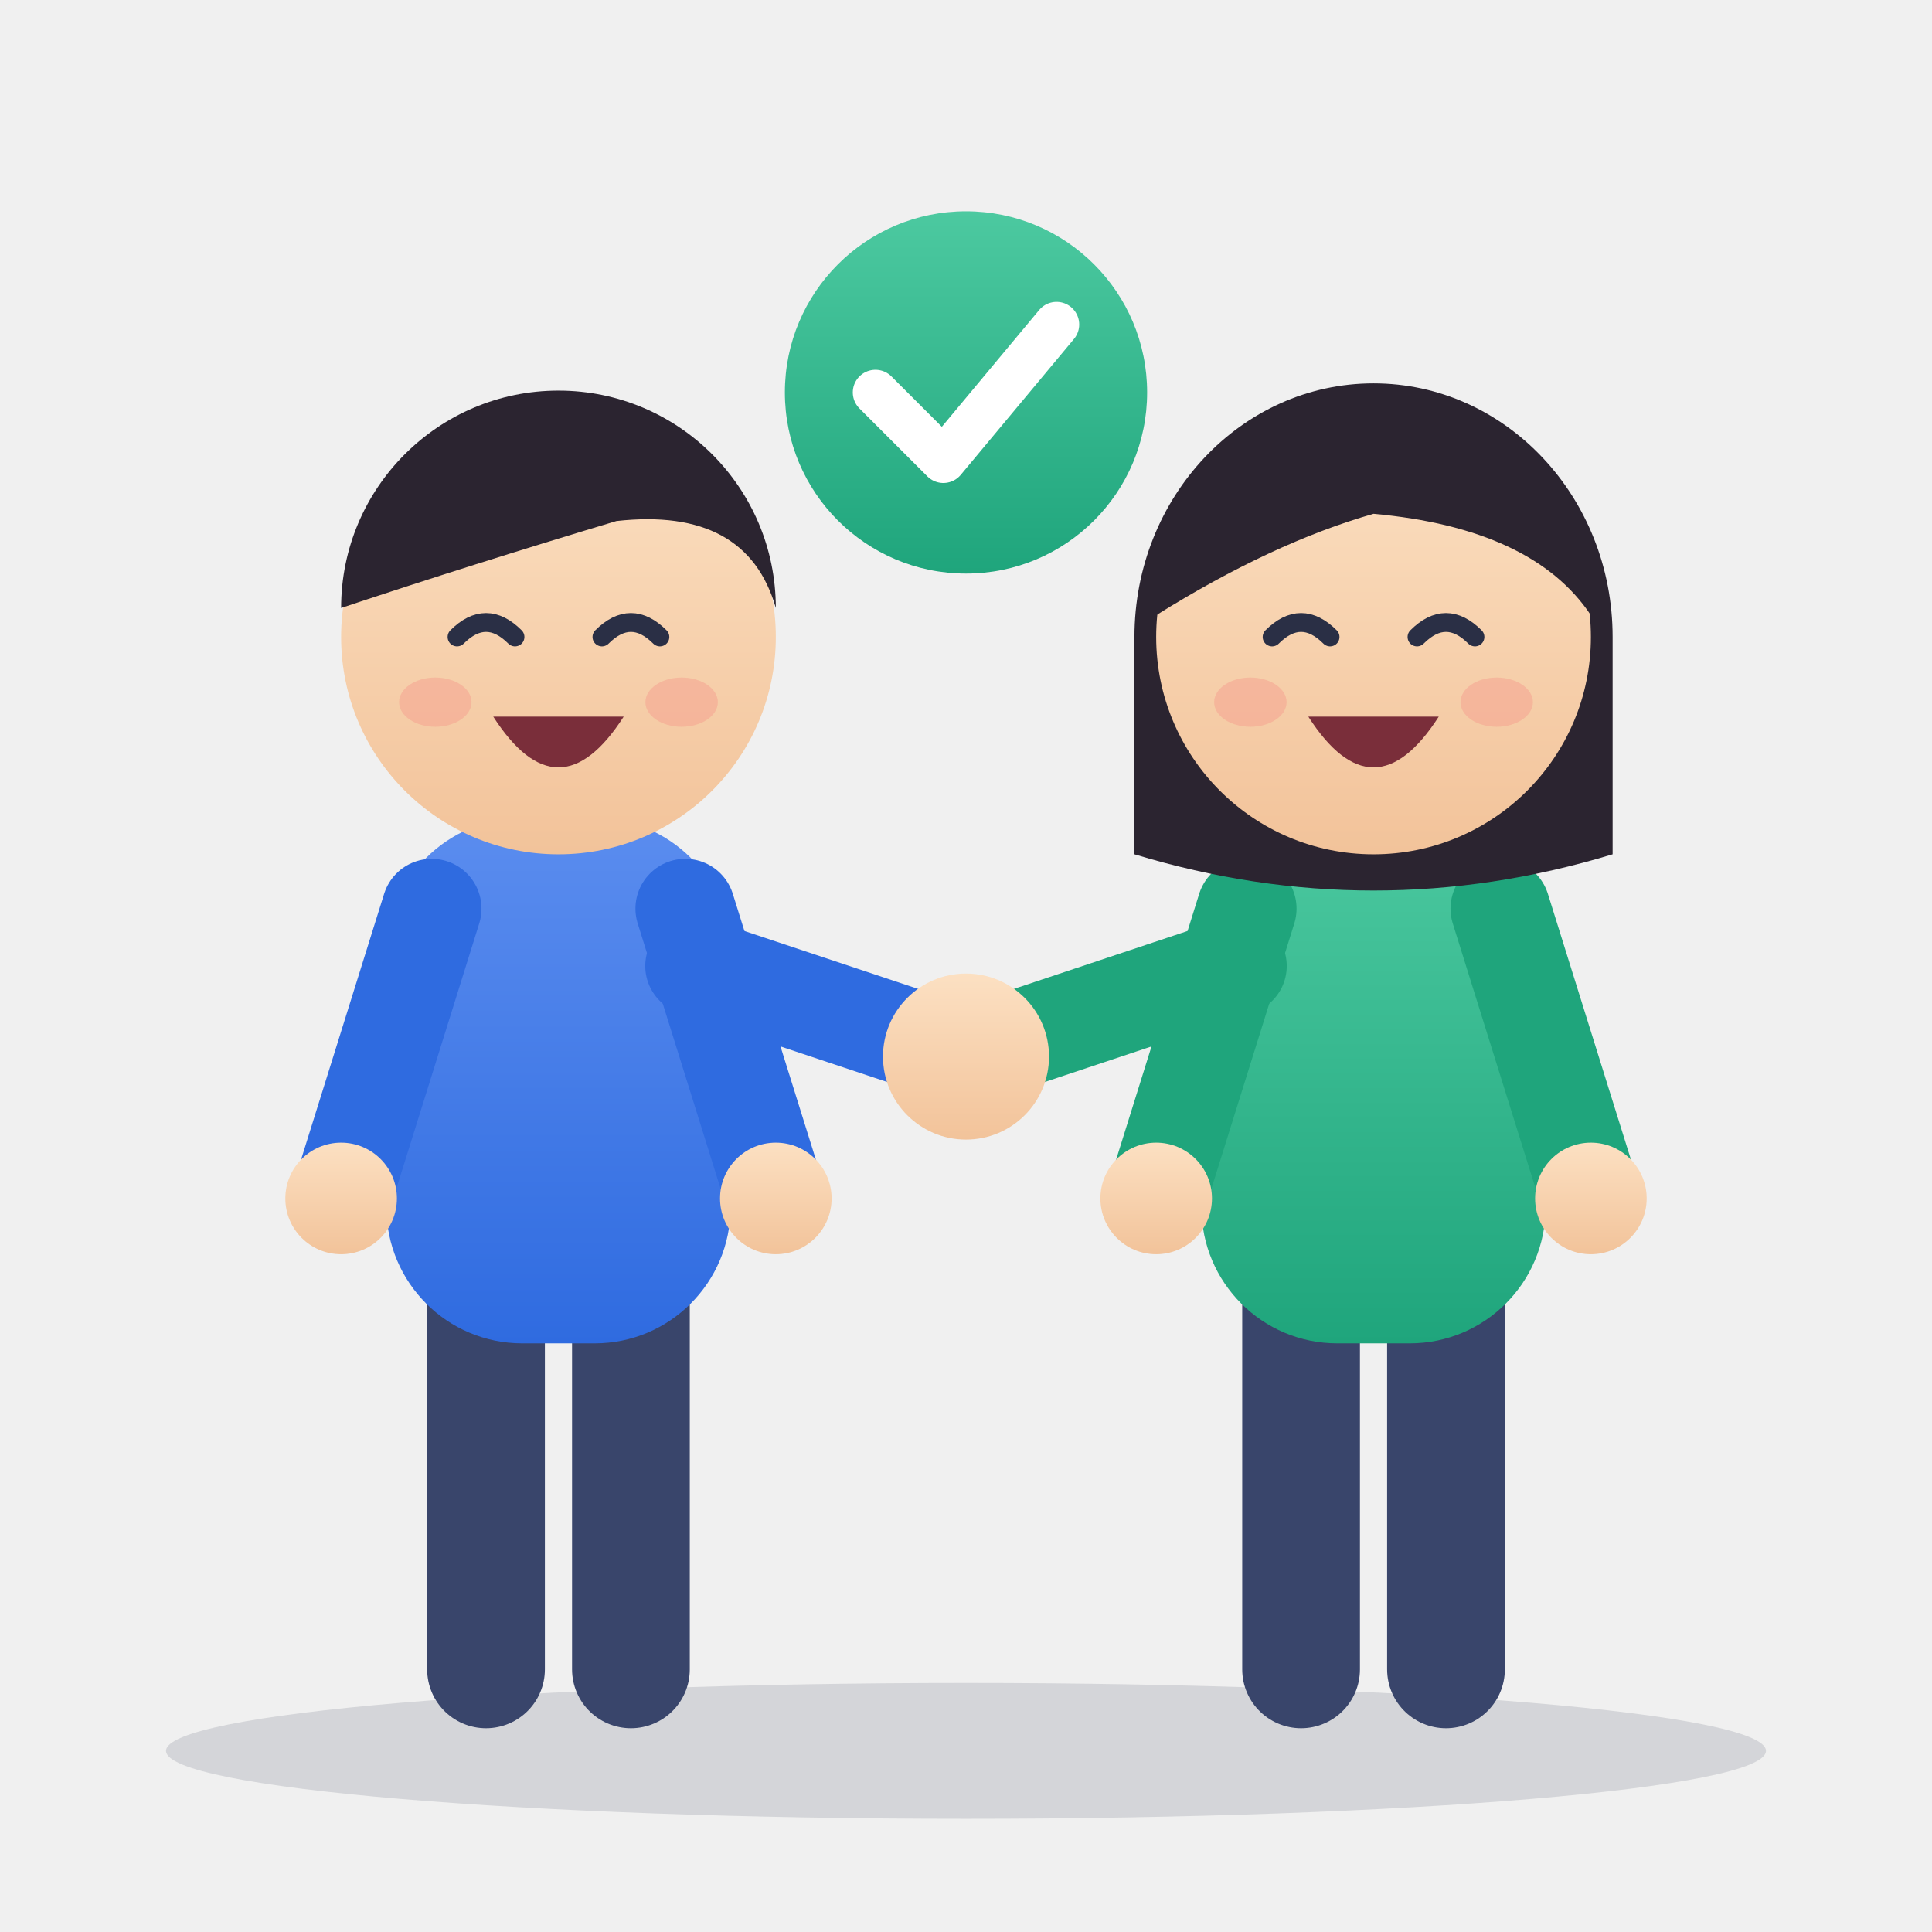
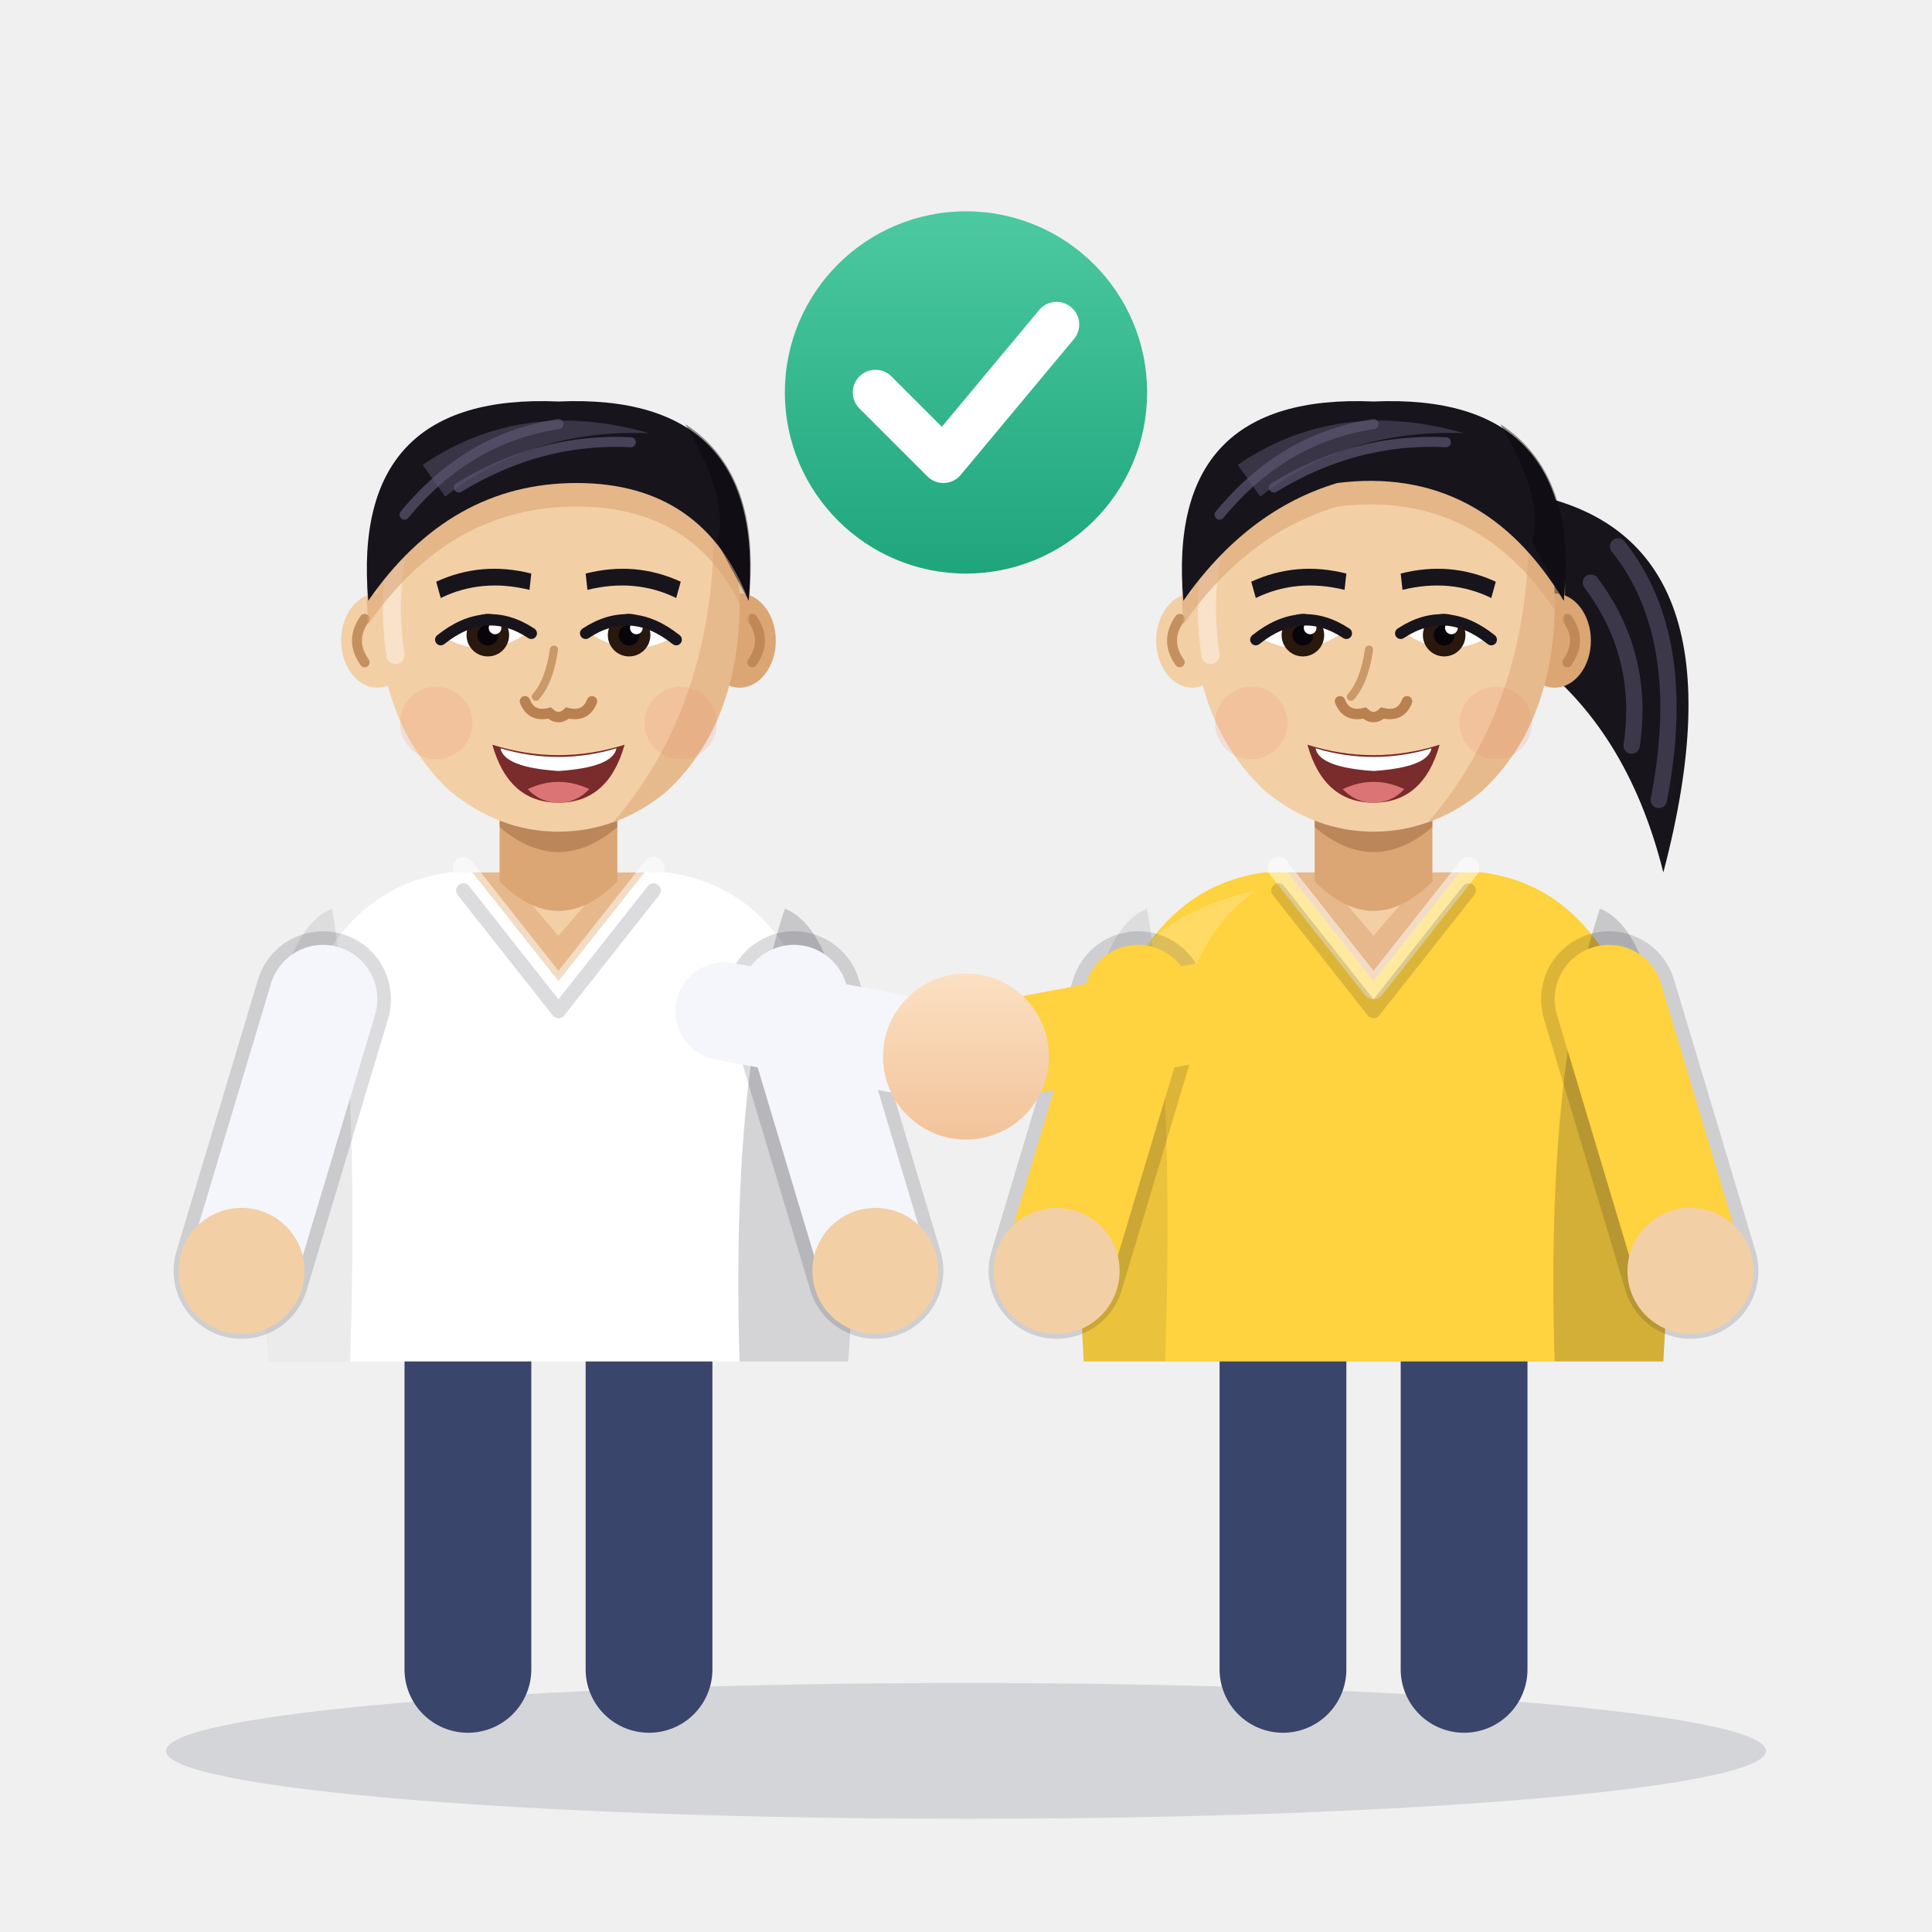
<svg xmlns="http://www.w3.org/2000/svg" viewBox="0 0 256 256">
  <defs>
    <linearGradient id="sk" x1="0" y1="0" x2="0" y2="1">
      <stop offset="0" stop-color="#FCE0C2" />
      <stop offset="1" stop-color="#F2C39A" />
    </linearGradient>
    <linearGradient id="bl" x1="0" y1="0" x2="0" y2="1">
      <stop offset="0" stop-color="#5B8DEF" />
      <stop offset="1" stop-color="#2F6BE0" />
    </linearGradient>
    <linearGradient id="gr" x1="0" y1="0" x2="0" y2="1">
      <stop offset="0" stop-color="#4CC9A0" />
      <stop offset="1" stop-color="#1FA57C" />
    </linearGradient>
    <linearGradient id="or" x1="0" y1="0" x2="0" y2="1">
      <stop offset="0" stop-color="#FFB45C" />
      <stop offset="1" stop-color="#F58A1F" />
    </linearGradient>
    <linearGradient id="pk" x1="0" y1="0" x2="0" y2="1">
      <stop offset="0" stop-color="#FF8FA8" />
      <stop offset="1" stop-color="#EE5B7E" />
    </linearGradient>
    <linearGradient id="ye" x1="0" y1="0" x2="0" y2="1">
      <stop offset="0" stop-color="#FFE27A" />
      <stop offset="1" stop-color="#FFC531" />
    </linearGradient>
    <linearGradient id="pu" x1="0" y1="0" x2="0" y2="1">
      <stop offset="0" stop-color="#A58BFF" />
      <stop offset="1" stop-color="#7B5CF0" />
    </linearGradient>
    <linearGradient id="wh" x1="0" y1="0" x2="0" y2="1">
      <stop offset="0" stop-color="#FFFFFF" />
      <stop offset="1" stop-color="#E6ECF8" />
    </linearGradient>
+     <clipPath id="gnd">
+       <rect x="0" y="0" width="256" height="233" />
+     </clipPath>
  </defs>
  <ellipse cx="128" cy="232" rx="106" ry="9" fill="#18203A" opacity=".13" />
  <g transform="translate(74 226) scale(1.2)">
-     <path d="M-8 -46 V-4" fill="none" stroke="#39456B" stroke-width="13" stroke-linecap="round" stroke-linejoin="round" />
-     <path d="M8 -46 V-4" fill="none" stroke="#39456B" stroke-width="13" stroke-linecap="round" stroke-linejoin="round" />
-     <rect x="-19" y="-98" width="38" height="58" rx="15" fill="url(#bl)" />
-     <path d="M-14 -88 Q-19 -72 -24 -56" fill="none" stroke="#2F6BE0" stroke-width="11" stroke-linecap="round" stroke-linejoin="round" />
-     <circle cx="-24" cy="-56" r="6.16" fill="url(#sk)" />
-     <path d="M14 -88 Q19 -72 24 -56" fill="none" stroke="#2F6BE0" stroke-width="11" stroke-linecap="round" stroke-linejoin="round" />
-     <circle cx="24" cy="-56" r="6.16" fill="url(#sk)" />
-     <circle cx="0" cy="-118" r="24" fill="url(#sk)" />
-     <ellipse cx="-13.6" cy="-110.8" rx="4" ry="2.72" fill="#F59A8B" opacity=".45" />
-     <ellipse cx="13.6" cy="-110.8" rx="4" ry="2.72" fill="#F59A8B" opacity=".45" />
-     <path d="M-11.2 -118 q3.2 -3.2 6.4 0" fill="none" stroke="#2A2F45" stroke-width="2.08" stroke-linecap="round" stroke-linejoin="round" />
-     <path d="M4.8 -118 q3.2 -3.2 6.4 0" fill="none" stroke="#2A2F45" stroke-width="2.08" stroke-linecap="round" stroke-linejoin="round" />
-     <path d="M-7.2 -109.2 q7.2 11.2 14.4 0z" fill="#7A2E3A" />
-     <path d="M-24 -121.2 a24 24 0 0 1 48 0 q-3.2 -11.2 -17.6 -9.6 q-16 4.8 -30.4 9.6 z" fill="#2B2430" />
+     <path d="M-10 -42 V-4" fill="none" stroke="#39456B" stroke-width="14" stroke-linecap="round" stroke-linejoin="round" />
+     <path d="M10 -42 V-4" fill="none" stroke="#39456B" stroke-width="14" stroke-linecap="round" stroke-linejoin="round" />
+     <g transform="translate(0 -84)">
+       <g class="z63br">
+         <path d="M-32 46 Q-35 -5 -12 -8 L12 -8 Q35 -5 32 46 Z" fill="#FFFFFF" />
+         <path d="M32 46 Q35 0 25 -4 Q19 14 20 46 Z" fill="rgba(0,0,20,.17)" />
+         <path d="M-32 46 Q-35 0 -25 -4 Q-22 14 -23 46 Z" fill="rgba(0,0,20,.08)" />
+         <path d="M-28.500 14 Q-31 -2 -13 -6 Q-21.500 0 -22.500 15 Z" fill="rgba(255,255,255,.2)" />
+         <path d="M-9.500 -8 L0 4 L9.500 -8 Z" fill="#F3CFA6" />
+         <path d="M-9.500 -8 L0 4 L9.500 -8 L6 -8 L0 -1 L-6 -8 Z" fill="#DBA574" opacity=".55" />
+         <path d="M-10.500 -8.500 L0 4.800 L10.500 -8.500" fill="none" stroke="rgba(255,255,255,.5)" stroke-width="2.400" stroke-linecap="round" stroke-linejoin="round" />
+         <path d="M-10.500 -6 L0 7.300 L10.500 -6" fill="none" stroke="rgba(0,0,20,.14)" stroke-width="1.600" stroke-linecap="round" stroke-linejoin="round" />
+       </g>
+       <path d="M-6.500 -18 h13 v11 q-6.500 6.500 -13 0 Z" fill="#DBA574" />
+       <path d="M-6.500 -18 h13 v5 Q0 -7.500 -6.500 -13 Z" fill="rgba(110,55,25,.28)" />
+       <ellipse cx="-20" cy="-33.600" rx="4" ry="5.200" fill="#F3CFA6" />
+       <ellipse cx="20" cy="-33.600" rx="4" ry="5.200" fill="#DBA574" />
+       <path d="M-21.400 -36 q-1.700 2.400 0 4.800 M21.400 -36 q1.700 2.400 0 4.800" fill="none" stroke="#B9814F" stroke-width="1.100" stroke-linecap="round" opacity=".8" />
+       <path d="M-20 -38 Q-20 -58 0 -58 Q20 -58 20 -38 Q20 -24.500 12 -17 Q6.500 -12.500 0 -12.500 Q-6.500 -12.500 -12 -17 Q-20 -24.500 -20 -38 Z" fill="#F3CFA6" />
+       <path d="M12 -17 Q20 -24.500 20 -38 Q19.600 -46 17 -51 Q18.500 -28 6 -13.500 Q9.500 -14.800 12 -17 Z" fill="#DBA574" opacity=".5" />
+       <path d="M-16.800 -47 Q-19.200 -40 -18 -32" fill="none" stroke="rgba(255,255,255,.4)" stroke-width="2" stroke-linecap="round" />
+       <path d="M-21 -38 Q-23 -61 0 -60 Q23 -61 21 -38 Q16 -51 2 -51 Q-12 -51 -21 -38 Z" transform="translate(0 2.600)" fill="#DBA574" opacity=".6" />
+       <path d="M-21 -38 Q-23 -61 0 -60 Q23 -61 21 -38 Q16 -51 2 -51 Q-12 -51 -21 -38 Z" fill="#17141C" />
+       <path d="M-15 -53 Q-4 -60.500 10 -56.500 Q-3 -57 -12.500 -49.500 Z" fill="#5B5670" opacity=".5" />
+       <path d="M-17 -47.500 Q-10 -56 0 -57.500 M-11 -50.500 Q-2 -56 8 -55.500" fill="none" stroke="#5B5670" stroke-width="1.100" stroke-linecap="round" opacity=".7" />
+       <path d="M21 -38 Q22.500 -52 14 -57.500 Q19 -49 17.500 -44.500 Z" fill="#07060A" opacity=".45" />
+       <circle cx="-13.500" cy="-24.500" r="4" fill="#E8866C" opacity=".18" />
+       <circle cx="13.500" cy="-24.500" r="4" fill="#E8866C" opacity=".18" />
+       <path d="M-13.500 -40.100 Q-8.500 -42.400 -3 -41 L-3.200 -39.200 Q-8.500 -40.500 -13 -38.300 Z M13.500 -40.100 Q8.500 -42.400 3 -41 L3.200 -39.200 Q8.500 -40.500 13 -38.300 Z" fill="#17141C" />
+       <g class="z63eye" style="animation-delay:-3s">
+         <path d="M-12.500 -33.900 Q-8 -37.200 -3.500 -34.400 Q-8 -31.400 -12.500 -33.900 Z M12.500 -33.900 Q8 -37.200 3.500 -34.400 Q8 -31.400 12.500 -33.900 Z" fill="#fff" />
+         <circle cx="-7.800" cy="-34.200" r="2.350" fill="#2A170E" />
+         <circle cx="7.800" cy="-34.200" r="2.350" fill="#2A170E" />
+         <circle cx="-7.800" cy="-34.200" r="1.150" fill="#07050A" />
+         <circle cx="7.800" cy="-34.200" r="1.150" fill="#07050A" />
+         <circle cx="-7" cy="-35" r=".7" fill="#fff" />
+         <circle cx="8.600" cy="-35" r=".7" fill="#fff" />
+         <path d="M-13 -33.700 Q-8 -37.700 -3 -34.400 M13 -33.700 Q8 -37.700 3 -34.400" fill="none" stroke="#17141C" stroke-width="1.250" stroke-linecap="round" />
+       </g>
+       <path d="M-.5 -32.600 Q-1 -29.100 -2.500 -27.400" fill="none" stroke="#B9814F" stroke-width=".9" stroke-linecap="round" opacity=".7" />
+       <path d="M-3.700 -26.900 Q-3 -25.100 -1 -25.600 Q0 -24.700 1 -25.600 Q3 -25.100 3.700 -26.900" fill="none" stroke="#B9814F" stroke-width="1.150" stroke-linecap="round" />
+       <path d="M-7.300 -22.100 Q0 -19.800 7.300 -22.100 Q5.500 -15.700 0 -15.700 Q-5.500 -15.700 -7.300 -22.100 Z" fill="#7A2B2B" />
+       <path d="M-6.400 -21.700 Q0 -19.800 6.400 -21.700 Q6 -19.600 0 -19.200 Q-6 -19.600 -6.400 -21.700 Z" fill="#fff" />
+       <path d="M-3.400 -17.200 Q0 -18.800 3.400 -17.200 Q2 -15.700 0 -15.700 Q-2 -15.700 -3.400 -17.200 Z" fill="#DB7474" />
+     </g>
+     <path d="M-26 -78 Q-30.5 -63 -35 -48" fill="none" stroke="rgba(0,0,20,.14)" stroke-width="15" stroke-linecap="round" stroke-linejoin="round" />
+     <path d="M-26 -78 Q-30.5 -63 -35 -48" fill="none" stroke="#F4F6FB" stroke-width="12" stroke-linecap="round" stroke-linejoin="round" />
+     <circle cx="-35" cy="-48" r="6.96" fill="#F3CFA6" />
+     <path d="M26 -78 Q30.5 -63 35 -48" fill="none" stroke="rgba(0,0,20,.14)" stroke-width="15" stroke-linecap="round" stroke-linejoin="round" />
+     <path d="M26 -78 Q30.5 -63 35 -48" fill="none" stroke="#F4F6FB" stroke-width="12" stroke-linecap="round" stroke-linejoin="round" />
+     <circle cx="35" cy="-48" r="6.96" fill="#F3CFA6" />
  </g>
  <g transform="translate(182 226) scale(1.2)">
-     <path d="M-8 -46 V-4" fill="none" stroke="#39456B" stroke-width="13" stroke-linecap="round" stroke-linejoin="round" />
-     <path d="M8 -46 V-4" fill="none" stroke="#39456B" stroke-width="13" stroke-linecap="round" stroke-linejoin="round" />
-     <rect x="-19" y="-98" width="38" height="58" rx="15" fill="url(#gr)" />
-     <path d="M-14 -88 Q-19 -72 -24 -56" fill="none" stroke="#1FA57C" stroke-width="11" stroke-linecap="round" stroke-linejoin="round" />
-     <circle cx="-24" cy="-56" r="6.16" fill="url(#sk)" />
-     <path d="M14 -88 Q19 -72 24 -56" fill="none" stroke="#1FA57C" stroke-width="11" stroke-linecap="round" stroke-linejoin="round" />
-     <circle cx="24" cy="-56" r="6.16" fill="url(#sk)" />
-     <path d="M-26.4 -118 a26.4 28 0 0 1 52.8 0 v24 q-26.4 8 -52.8 0z" fill="#2B2430" />
-     <circle cx="0" cy="-118" r="24" fill="url(#sk)" />
-     <ellipse cx="-13.6" cy="-110.8" rx="4" ry="2.72" fill="#F59A8B" opacity=".45" />
-     <ellipse cx="13.6" cy="-110.8" rx="4" ry="2.72" fill="#F59A8B" opacity=".45" />
-     <path d="M-11.2 -118 q3.2 -3.2 6.4 0" fill="none" stroke="#2A2F45" stroke-width="2.08" stroke-linecap="round" stroke-linejoin="round" />
-     <path d="M4.8 -118 q3.2 -3.2 6.4 0" fill="none" stroke="#2A2F45" stroke-width="2.08" stroke-linecap="round" stroke-linejoin="round" />
-     <path d="M-7.2 -109.2 q7.2 11.2 14.4 0z" fill="#7A2E3A" />
-     <path d="M-24 -120.4 a24 24 0 0 1 48 0 q-6.4 -9.6 -24 -11.2 q-11.2 3.2 -24 11.2 z" fill="#2B2430" />
+     <path d="M-10 -42 V-4" fill="none" stroke="#39456B" stroke-width="14" stroke-linecap="round" stroke-linejoin="round" />
+     <path d="M10 -42 V-4" fill="none" stroke="#39456B" stroke-width="14" stroke-linecap="round" stroke-linejoin="round" />
+     <g transform="translate(0 -84)">
+       <path d="M16 -50 Q42 -46 32 -8 Q28 -24 17 -32 Z" fill="#17141C" />
+       <path d="M27 -44 Q35 -34 31.500 -16 M24 -40 Q30 -32 28.500 -22" fill="none" stroke="#5B5670" stroke-width="1.800" stroke-linecap="round" opacity=".55" />
+       <g class="z63br">
+         <path d="M-32 46 Q-35 -5 -12 -8 L12 -8 Q35 -5 32 46 Z" fill="#FFD23F" />
+         <path d="M32 46 Q35 0 25 -4 Q19 14 20 46 Z" fill="rgba(0,0,20,.17)" />
+         <path d="M-32 46 Q-35 0 -25 -4 Q-22 14 -23 46 Z" fill="rgba(0,0,20,.08)" />
+         <path d="M-28.500 14 Q-31 -2 -13 -6 Q-21.500 0 -22.500 15 Z" fill="rgba(255,255,255,.2)" />
+         <path d="M-9.500 -8 L0 4 L9.500 -8 Z" fill="#F3CFA6" />
+         <path d="M-9.500 -8 L0 4 L9.500 -8 L6 -8 L0 -1 L-6 -8 Z" fill="#DBA574" opacity=".55" />
+         <path d="M-10.500 -8.500 L0 4.800 L10.500 -8.500" fill="none" stroke="rgba(255,255,255,.5)" stroke-width="2.400" stroke-linecap="round" stroke-linejoin="round" />
+         <path d="M-10.500 -6 L0 7.300 L10.500 -6" fill="none" stroke="rgba(0,0,20,.14)" stroke-width="1.600" stroke-linecap="round" stroke-linejoin="round" />
+       </g>
+       <path d="M-6.500 -18 h13 v11 q-6.500 6.500 -13 0 Z" fill="#DBA574" />
+       <path d="M-6.500 -18 h13 v5 Q0 -7.500 -6.500 -13 Z" fill="rgba(110,55,25,.28)" />
+       <ellipse cx="-20" cy="-33.600" rx="4" ry="5.200" fill="#F3CFA6" />
+       <ellipse cx="20" cy="-33.600" rx="4" ry="5.200" fill="#DBA574" />
+       <path d="M-21.400 -36 q-1.700 2.400 0 4.800 M21.400 -36 q1.700 2.400 0 4.800" fill="none" stroke="#B9814F" stroke-width="1.100" stroke-linecap="round" opacity=".8" />
+       <path d="M-20 -38 Q-20 -58 0 -58 Q20 -58 20 -38 Q20 -24.500 12 -17 Q6.500 -12.500 0 -12.500 Q-6.500 -12.500 -12 -17 Q-20 -24.500 -20 -38 Z" fill="#F3CFA6" />
+       <path d="M12 -17 Q20 -24.500 20 -38 Q19.600 -46 17 -51 Q18.500 -28 6 -13.500 Q9.500 -14.800 12 -17 Z" fill="#DBA574" opacity=".5" />
+       <path d="M-16.800 -47 Q-19.200 -40 -18 -32" fill="none" stroke="rgba(255,255,255,.4)" stroke-width="2" stroke-linecap="round" />
+       <path d="M-21 -38 Q-23 -61 0 -60 Q23 -61 21 -38 Q12 -53 -4 -51 Q-14 -48 -21 -38 Z" transform="translate(0 2.600)" fill="#DBA574" opacity=".6" />
+       <path d="M-21 -38 Q-23 -61 0 -60 Q23 -61 21 -38 Q12 -53 -4 -51 Q-14 -48 -21 -38 Z" fill="#17141C" />
+       <path d="M-15 -53 Q-4 -60.500 10 -56.500 Q-3 -57 -12.500 -49.500 Z" fill="#5B5670" opacity=".5" />
+       <path d="M-17 -47.500 Q-10 -56 0 -57.500 M-11 -50.500 Q-2 -56 8 -55.500" fill="none" stroke="#5B5670" stroke-width="1.100" stroke-linecap="round" opacity=".7" />
+       <path d="M21 -38 Q22.500 -52 14 -57.500 Q19 -49 17.500 -44.500 Z" fill="#07060A" opacity=".45" />
+       <circle cx="-13.500" cy="-24.500" r="4" fill="#E8866C" opacity=".18" />
+       <circle cx="13.500" cy="-24.500" r="4" fill="#E8866C" opacity=".18" />
+       <path d="M-13.500 -40.100 Q-8.500 -42.400 -3 -41 L-3.200 -39.200 Q-8.500 -40.500 -13 -38.300 Z M13.500 -40.100 Q8.500 -42.400 3 -41 L3.200 -39.200 Q8.500 -40.500 13 -38.300 Z" fill="#17141C" />
+       <g class="z63eye" style="animation-delay:-3s">
+         <path d="M-12.500 -33.900 Q-8 -37.200 -3.500 -34.400 Q-8 -31.400 -12.500 -33.900 Z M12.500 -33.900 Q8 -37.200 3.500 -34.400 Q8 -31.400 12.500 -33.900 Z" fill="#fff" />
+         <circle cx="-7.800" cy="-34.200" r="2.350" fill="#2A170E" />
+         <circle cx="7.800" cy="-34.200" r="2.350" fill="#2A170E" />
+         <circle cx="-7.800" cy="-34.200" r="1.150" fill="#07050A" />
+         <circle cx="7.800" cy="-34.200" r="1.150" fill="#07050A" />
+         <circle cx="-7" cy="-35" r=".7" fill="#fff" />
+         <circle cx="8.600" cy="-35" r=".7" fill="#fff" />
+         <path d="M-13 -33.700 Q-8 -37.700 -3 -34.400 M13 -33.700 Q8 -37.700 3 -34.400" fill="none" stroke="#17141C" stroke-width="1.250" stroke-linecap="round" />
+       </g>
+       <path d="M-.5 -32.600 Q-1 -29.100 -2.500 -27.400" fill="none" stroke="#B9814F" stroke-width=".9" stroke-linecap="round" opacity=".7" />
+       <path d="M-3.700 -26.900 Q-3 -25.100 -1 -25.600 Q0 -24.700 1 -25.600 Q3 -25.100 3.700 -26.900" fill="none" stroke="#B9814F" stroke-width="1.150" stroke-linecap="round" />
+       <path d="M-7.300 -22.100 Q0 -19.800 7.300 -22.100 Q5.500 -15.700 0 -15.700 Q-5.500 -15.700 -7.300 -22.100 Z" fill="#7A2B2B" />
+       <path d="M-6.400 -21.700 Q0 -19.800 6.400 -21.700 Q6 -19.600 0 -19.200 Q-6 -19.600 -6.400 -21.700 Z" fill="#fff" />
+       <path d="M-3.400 -17.200 Q0 -18.800 3.400 -17.200 Q2 -15.700 0 -15.700 Q-2 -15.700 -3.400 -17.200 Z" fill="#DB7474" />
+     </g>
+     <path d="M-26 -78 Q-30.5 -63 -35 -48" fill="none" stroke="rgba(0,0,20,.14)" stroke-width="15" stroke-linecap="round" stroke-linejoin="round" />
+     <path d="M-26 -78 Q-30.5 -63 -35 -48" fill="none" stroke="#FFD23F" stroke-width="12" stroke-linecap="round" stroke-linejoin="round" />
+     <circle cx="-35" cy="-48" r="6.96" fill="#F3CFA6" />
+     <path d="M26 -78 Q30.5 -63 35 -48" fill="none" stroke="rgba(0,0,20,.14)" stroke-width="15" stroke-linecap="round" stroke-linejoin="round" />
+     <path d="M26 -78 Q30.5 -63 35 -48" fill="none" stroke="#FFD23F" stroke-width="12" stroke-linecap="round" stroke-linejoin="round" />
+     <circle cx="35" cy="-48" r="6.96" fill="#F3CFA6" />
  </g>
-   <path d="M92 128 L128 140" fill="none" stroke="#2F6BE0" stroke-width="13" stroke-linecap="round" stroke-linejoin="round" />
-   <path d="M164 128 L128 140" fill="none" stroke="#1FA57C" stroke-width="13" stroke-linecap="round" stroke-linejoin="round" />
+   <path d="M96 134 L128 140" fill="none" stroke="#F4F6FB" stroke-width="13" stroke-linecap="round" stroke-linejoin="round" />
+   <path d="M160 134 L128 140" fill="none" stroke="#FFD23F" stroke-width="13" stroke-linecap="round" stroke-linejoin="round" />
  <circle cx="128" cy="140" r="11" fill="url(#sk)" />
  <circle cx="128" cy="52" r="24" fill="url(#gr)" />
  <path d="M116 52 l9 9 l15 -18" fill="none" stroke="#fff" stroke-width="6" stroke-linecap="round" stroke-linejoin="round" />
</svg>
